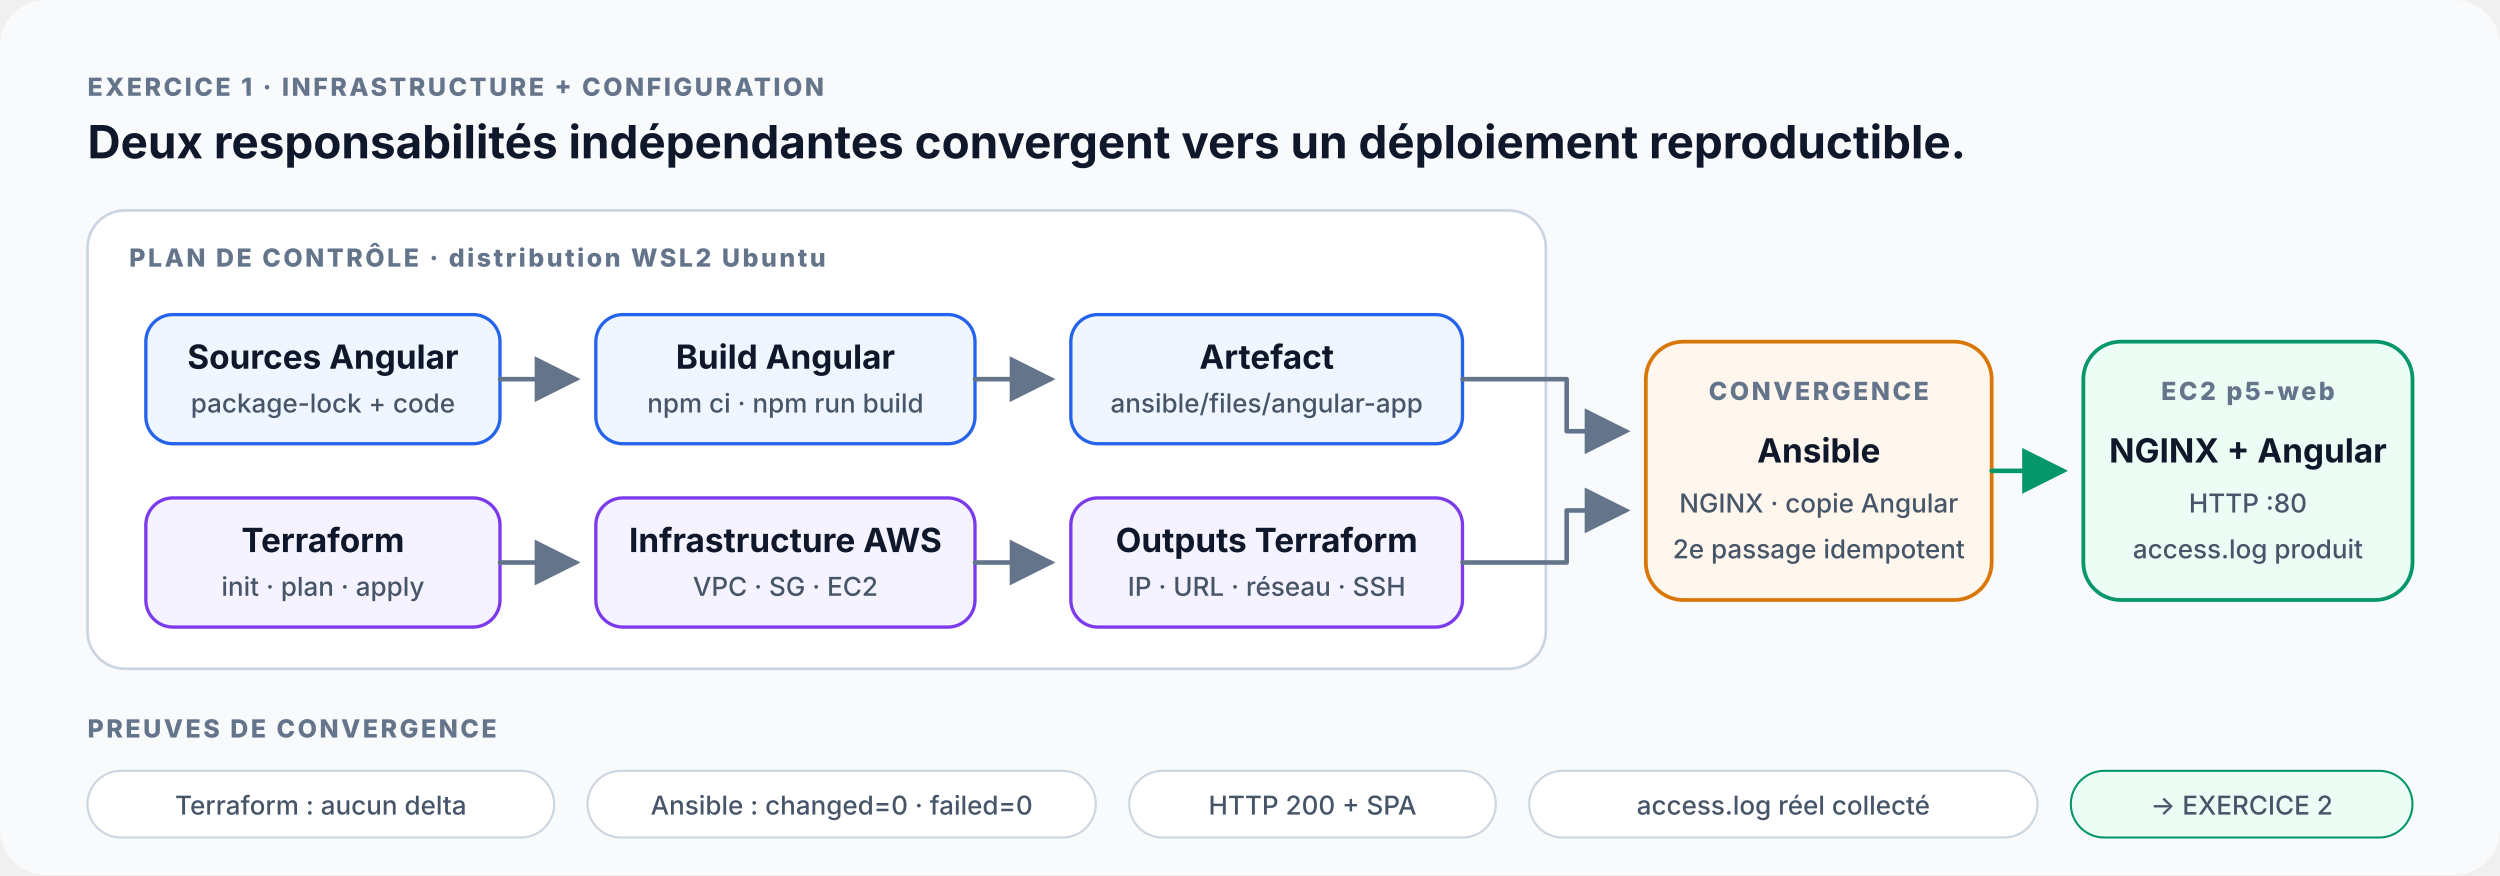
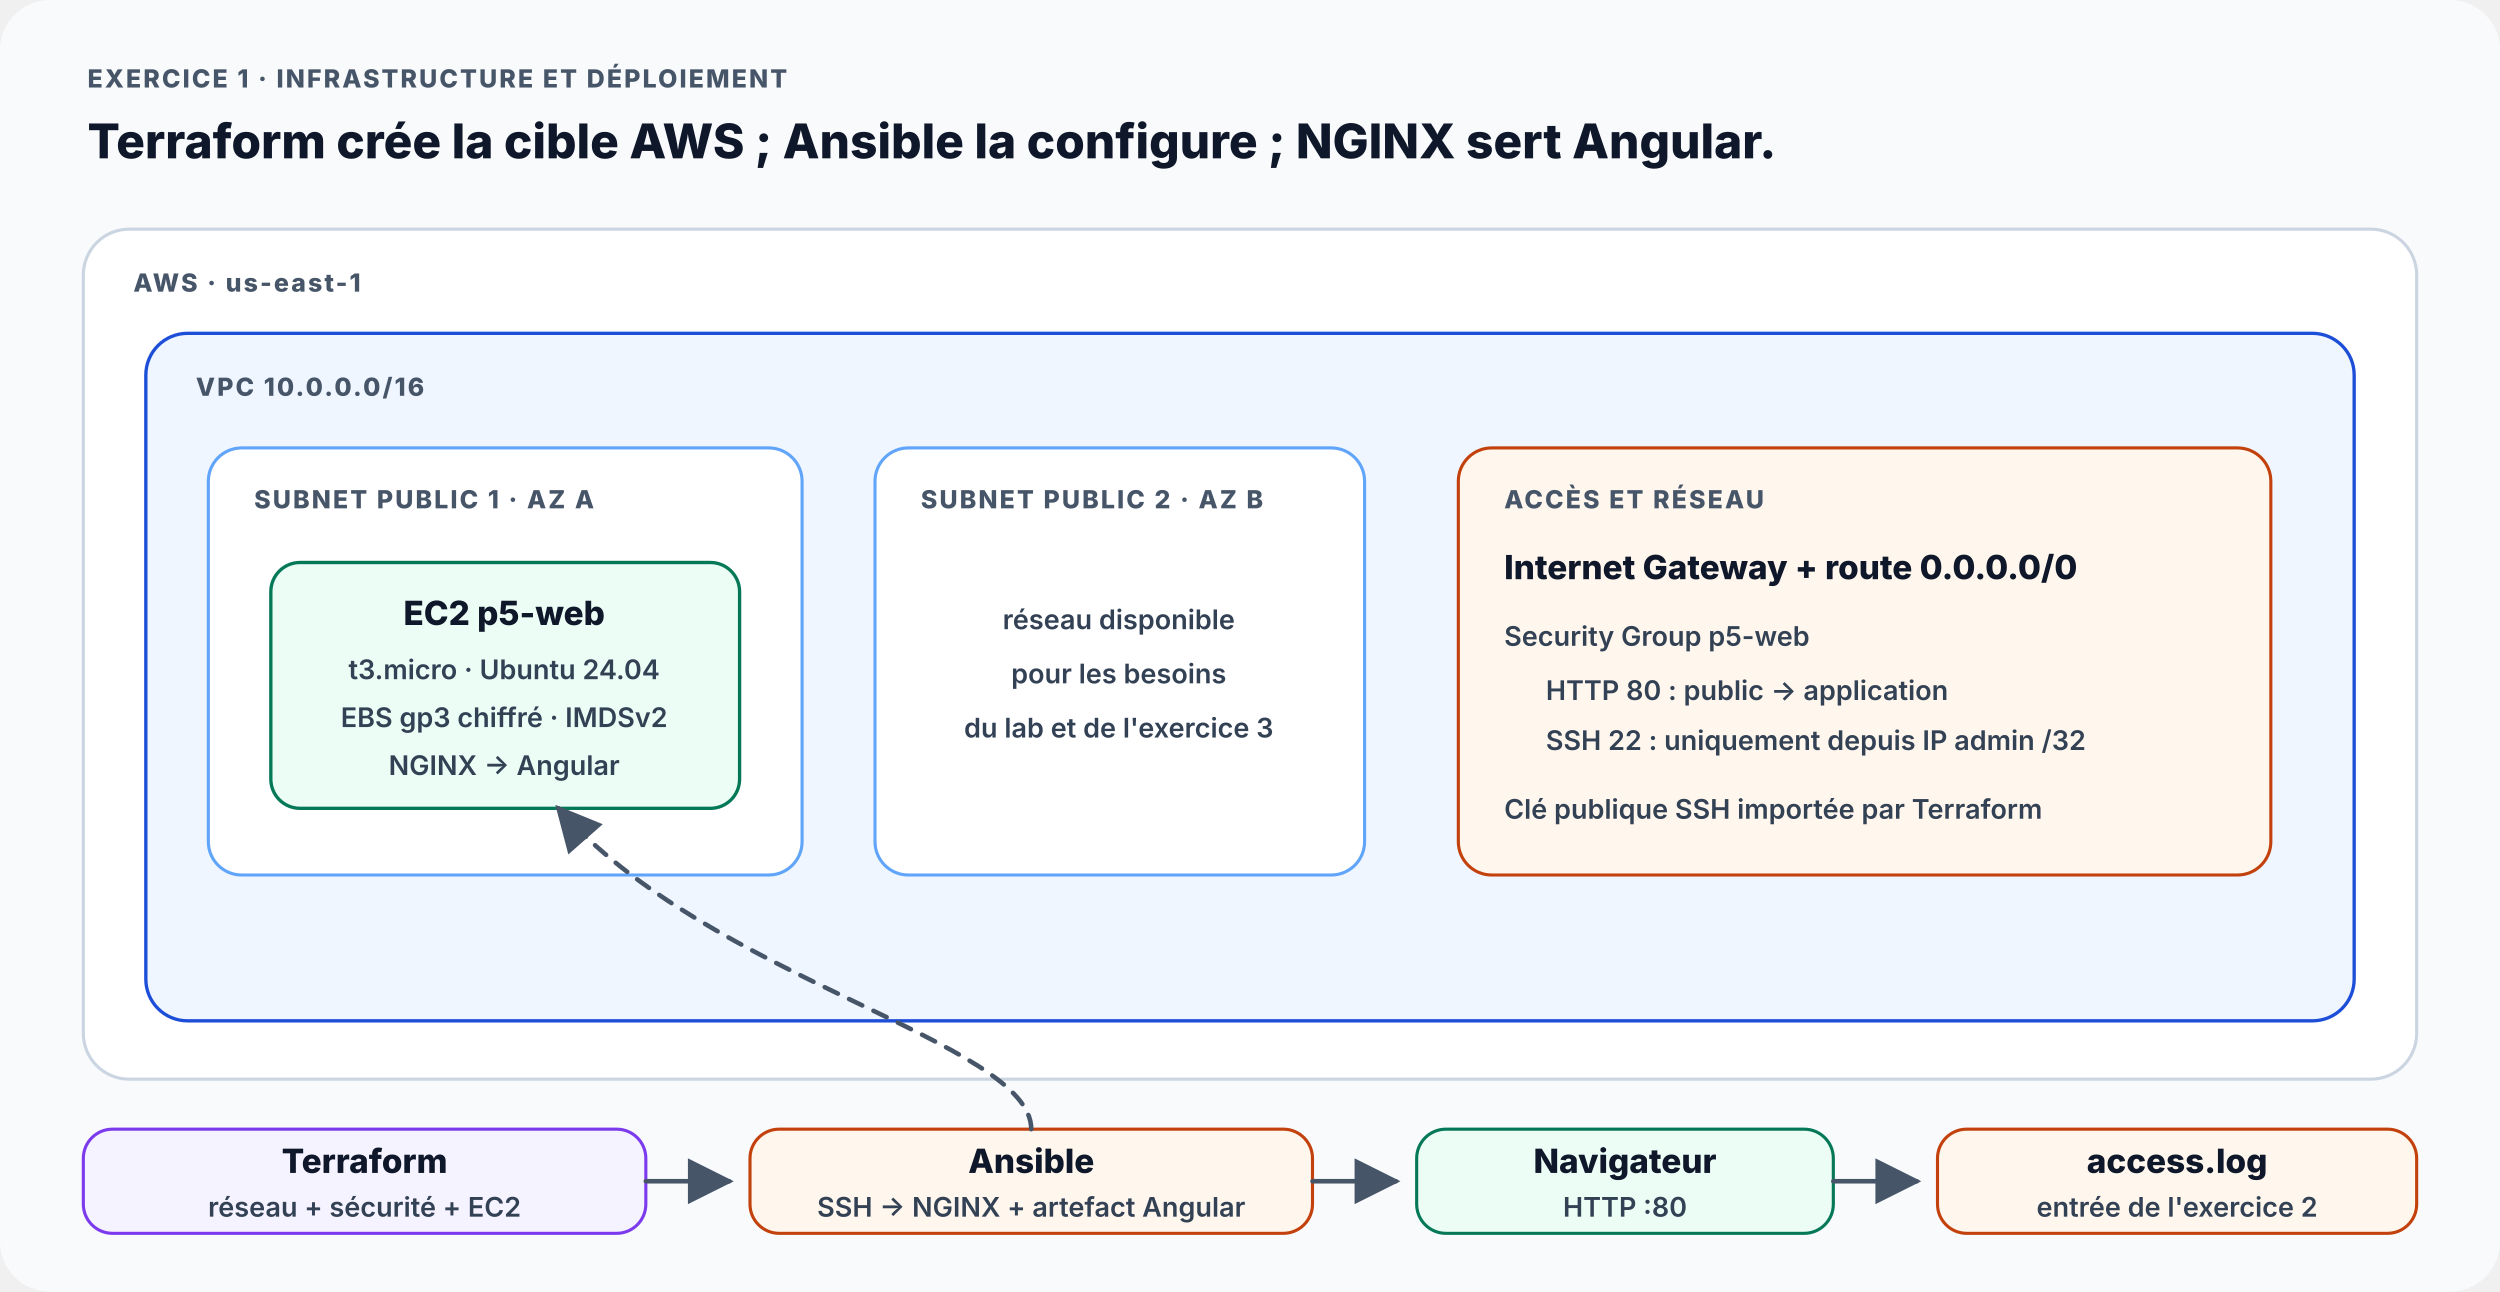
- <svg xmlns="http://www.w3.org/2000/svg" width="1200" height="420" viewBox="0 0 1200 420" role="img" aria-labelledby="title desc" preserveAspectRatio="xMidYMid meet">
+ <svg xmlns="http://www.w3.org/2000/svg" width="1200" height="620" viewBox="0 0 1200 620" role="img" aria-labelledby="title desc">
  <defs>
-     <marker id="arrow" markerWidth="10" markerHeight="10" refX="8.8" refY="5" orient="auto">
-       <path d="M0 0L10 5L0 10Z" fill="#64748b" />
+     <marker id="a" markerWidth="10" markerHeight="10" refX="9" refY="5" orient="auto">
+       <path d="M0 0L10 5L0 10Z" fill="#475569" />
    </marker>
-     <marker id="arrowGreen" markerWidth="10" markerHeight="10" refX="8.8" refY="5" orient="auto">
-       <path d="M0 0L10 5L0 10Z" fill="#059669" />
-     </marker>
+     <style>text{font-family:Inter,ui-sans-serif,system-ui,-apple-system,"Segoe UI",sans-serif}.ey{font-size:12px;font-weight:800;letter-spacing:1px;fill:#475569}.h{font-size:23px;font-weight:760;fill:#0f172a}.t{font-size:16px;font-weight:760;fill:#0f172a}.s{font-size:13px;font-weight:560;fill:#334155}.ar{fill:none;stroke:#475569;stroke-width:2.2;stroke-linecap:round;stroke-linejoin:round;marker-end:url(#a)}.admin{stroke-dasharray:7 6}</style>
  </defs>
-   <style>text{font-family:Inter,ui-sans-serif,system-ui,-apple-system,BlinkMacSystemFont,"Segoe UI",sans-serif}.h{font-size:22px;font-weight:750;fill:#0f172a}.k{font-size:12px;font-weight:800;letter-spacing:1.2px;fill:#64748b}.t{font-size:16px;font-weight:750;fill:#0f172a}.b{font-size:14px;font-weight:650;fill:#334155}.s{font-size:12.5px;font-weight:550;fill:#475569}.arrow{fill:none;stroke:#64748b;stroke-width:2.2;stroke-linecap:round;stroke-linejoin:round;marker-end:url(#arrow)}.green{fill:none;stroke:#059669;stroke-width:2.2;stroke-linecap:round;stroke-linejoin:round;marker-end:url(#arrowGreen)}</style>
-   <rect width="1200" height="420" rx="22" fill="#f8fafc" />
-   <text x="42" y="46" class="k">EXERCICE 1 · INFRASTRUCTURE + CONFIGURATION</text>
-   <text x="42" y="76" class="h">Deux responsabilités indépendantes convergent vers un déploiement reproductible.</text>
-   <rect x="42" y="101" width="700" height="220" rx="18" fill="#fff" stroke="#cbd5e1" stroke-width="1.3" />
-   <text x="62" y="128" class="k">PLAN DE CONTRÔLE · distribution WSL2 Ubuntu</text>
-   <rect x="70" y="151" width="170" height="62" rx="13" fill="#eff6ff" stroke="#2563eb" stroke-width="1.6" />
-   <text x="155" y="177" class="t" text-anchor="middle">Sources Angular</text>
-   <text x="155" y="198" class="s" text-anchor="middle">package-lock + code</text>
-   <rect x="286" y="151" width="182" height="62" rx="13" fill="#eff6ff" stroke="#2563eb" stroke-width="1.6" />
-   <text x="377" y="177" class="t" text-anchor="middle">Build Angular</text>
-   <text x="377" y="198" class="s" text-anchor="middle">npm ci · npm run build</text>
-   <rect x="514" y="151" width="188" height="62" rx="13" fill="#eff6ff" stroke="#2563eb" stroke-width="1.6" />
-   <text x="608" y="177" class="t" text-anchor="middle">Artefact</text>
-   <text x="608" y="198" class="s" text-anchor="middle">ansible/files/angular-app</text>
-   <path d="M240 182H276" class="arrow" />
-   <path d="M468 182H504" class="arrow" />
-   <rect x="70" y="239" width="170" height="62" rx="13" fill="#f5f3ff" stroke="#7c3aed" stroke-width="1.6" />
-   <text x="155" y="265" class="t" text-anchor="middle">Terraform</text>
-   <text x="155" y="286" class="s" text-anchor="middle">init · plan · apply</text>
-   <rect x="286" y="239" width="182" height="62" rx="13" fill="#f5f3ff" stroke="#7c3aed" stroke-width="1.6" />
-   <text x="377" y="265" class="t" text-anchor="middle">Infrastructure AWS</text>
-   <text x="377" y="286" class="s" text-anchor="middle">VPC · SG · EC2</text>
-   <rect x="514" y="239" width="188" height="62" rx="13" fill="#f5f3ff" stroke="#7c3aed" stroke-width="1.6" />
-   <text x="608" y="265" class="t" text-anchor="middle">Outputs Terraform</text>
-   <text x="608" y="286" class="s" text-anchor="middle">IP · URL · réseau · SSH</text>
-   <path d="M240 270H276" class="arrow" />
-   <path d="M468 270H504" class="arrow" />
-   <rect x="790" y="164" width="166" height="124" rx="18" fill="#fff7ed" stroke="#d97706" stroke-width="1.8" />
-   <text x="873" y="192" class="k" text-anchor="middle">CONVERGENCE</text>
-   <text x="873" y="222" class="t" text-anchor="middle">Ansible</text>
-   <text x="873" y="246" class="s" text-anchor="middle">NGINX · copie Angular</text>
-   <text x="873" y="268" class="s" text-anchor="middle">2e passage idempotent</text>
-   <path d="M702 182H752V207H780" class="arrow" />
-   <path d="M702 270H752V245H780" class="arrow" />
-   <rect x="1000" y="164" width="158" height="124" rx="18" fill="#ecfdf5" stroke="#059669" stroke-width="1.8" />
-   <text x="1079" y="192" class="k" text-anchor="middle" fill="#047857">EC2 p5-web</text>
-   <text x="1079" y="222" class="t" text-anchor="middle" fill="#047857">NGINX + Angular</text>
-   <text x="1079" y="246" class="s" text-anchor="middle" fill="#047857">HTTP :80</text>
-   <text x="1079" y="268" class="s" text-anchor="middle" fill="#047857">access.log produit</text>
-   <path d="M956 226H990" class="green" />
-   <text x="42" y="354" class="k">PREUVES DE CONVERGENCE</text>
-   <rect x="42" y="370" width="224" height="32" rx="16" fill="#fff" stroke="#cbd5e1" />
-   <text x="154" y="391" class="s" text-anchor="middle">Terraform : aucun delta</text>
-   <rect x="282" y="370" width="244" height="32" rx="16" fill="#fff" stroke="#cbd5e1" />
-   <text x="404" y="391" class="s" text-anchor="middle">Ansible : changed=0 · failed=0</text>
-   <rect x="542" y="370" width="176" height="32" rx="16" fill="#fff" stroke="#cbd5e1" />
-   <text x="630" y="391" class="s" text-anchor="middle">HTTP 200 + SPA</text>
-   <rect x="734" y="370" width="244" height="32" rx="16" fill="#fff" stroke="#cbd5e1" />
-   <text x="856" y="391" class="s" text-anchor="middle">access.log réel collecté</text>
-   <rect x="994" y="370" width="164" height="32" rx="16" fill="#ecfdf5" stroke="#059669" />
-   <text x="1076" y="391" class="s" text-anchor="middle" fill="#047857">→ EXERCICE 2</text>
+   <rect width="1200" height="620" rx="24" fill="#f8fafc" />
+   <text x="42" y="42" class="ey">EXERCICE 1 · INFRASTRUCTURE ET DÉPLOIEMENT</text>
+   <text x="42" y="76" class="h">Terraform crée la cible AWS ; Ansible la configure ; NGINX sert Angular.</text>
+   <rect x="40" y="110" width="1120" height="408" rx="22" fill="#fff" stroke="#cbd5e1" stroke-width="1.5" />
+   <text x="64" y="140" class="ey">AWS · us-east-1</text>
+   <rect x="70" y="160" width="1060" height="330" rx="20" fill="#eff6ff" stroke="#1d4ed8" stroke-width="1.6" />
+   <text x="94" y="190" class="ey">VPC 10.0.0.0/16</text>
+   <rect x="100" y="215" width="285" height="205" rx="16" fill="#fff" stroke="#60a5fa" stroke-width="1.5" />
+   <text x="122" y="244" class="ey">SUBNET PUBLIC 1 · AZ A</text>
+   <rect x="130" y="270" width="225" height="118" rx="14" fill="#ecfdf5" stroke="#047857" stroke-width="1.6" />
+   <text x="242" y="300" class="t" text-anchor="middle">EC2 p5-web</text>
+   <text x="242" y="326" class="s" text-anchor="middle">t3.micro · Ubuntu 24.04</text>
+   <text x="242" y="349" class="s" text-anchor="middle">EBS gp3 chiffré · IMDSv2</text>
+   <text x="242" y="372" class="s" text-anchor="middle">NGINX → Angular</text>
+   <rect x="420" y="215" width="235" height="205" rx="16" fill="#fff" stroke="#60a5fa" stroke-width="1.5" />
+   <text x="442" y="244" class="ey">SUBNET PUBLIC 2 · AZ B</text>
+   <text x="537" y="302" class="s" text-anchor="middle">réseau disponible</text>
+   <text x="537" y="328" class="s" text-anchor="middle">pour les besoins</text>
+   <text x="537" y="354" class="s" text-anchor="middle">du lab et de l'exercice 3</text>
+   <rect x="700" y="215" width="390" height="205" rx="16" fill="#fff7ed" stroke="#c2410c" stroke-width="1.5" />
+   <text x="722" y="244" class="ey">ACCÈS ET RÉSEAU</text>
+   <text x="722" y="278" class="t">Internet Gateway + route 0.0.0.0/0</text>
+   <text x="722" y="310" class="s">Security Group p5-web</text>
+   <text x="742" y="336" class="s">HTTP 80 : public → application</text>
+   <text x="742" y="360" class="s">SSH 22 : uniquement depuis IP admin /32</text>
+   <text x="722" y="393" class="s">Clé publique SSH importée par Terraform</text>
+   <rect x="40" y="542" width="270" height="50" rx="14" fill="#f5f3ff" stroke="#7c3aed" stroke-width="1.5" />
+   <text x="175" y="563" class="t" text-anchor="middle">Terraform</text>
+   <text x="175" y="584" class="s" text-anchor="middle">réseau + sécurité + EC2</text>
+   <rect x="360" y="542" width="270" height="50" rx="14" fill="#fff7ed" stroke="#c2410c" stroke-width="1.5" />
+   <text x="495" y="563" class="t" text-anchor="middle">Ansible</text>
+   <text x="495" y="584" class="s" text-anchor="middle">SSH → NGINX + artefact Angular</text>
+   <rect x="680" y="542" width="200" height="50" rx="14" fill="#ecfdf5" stroke="#047857" stroke-width="1.5" />
+   <text x="780" y="563" class="t" text-anchor="middle">Navigateur</text>
+   <text x="780" y="584" class="s" text-anchor="middle">HTTP :80</text>
+   <rect x="930" y="542" width="230" height="50" rx="14" fill="#fff7ed" stroke="#c2410c" stroke-width="1.5" />
+   <text x="1045" y="563" class="t" text-anchor="middle">access.log</text>
+   <text x="1045" y="584" class="s" text-anchor="middle">entrée de l'exercice 2</text>
+   <path d="M310 567H350" class="ar" />
+   <path d="M630 567H670" class="ar" />
+   <path d="M880 567H920" class="ar" />
+   <path d="M495 542C495 500 340 470 268 388" class="ar admin" />
</svg>
